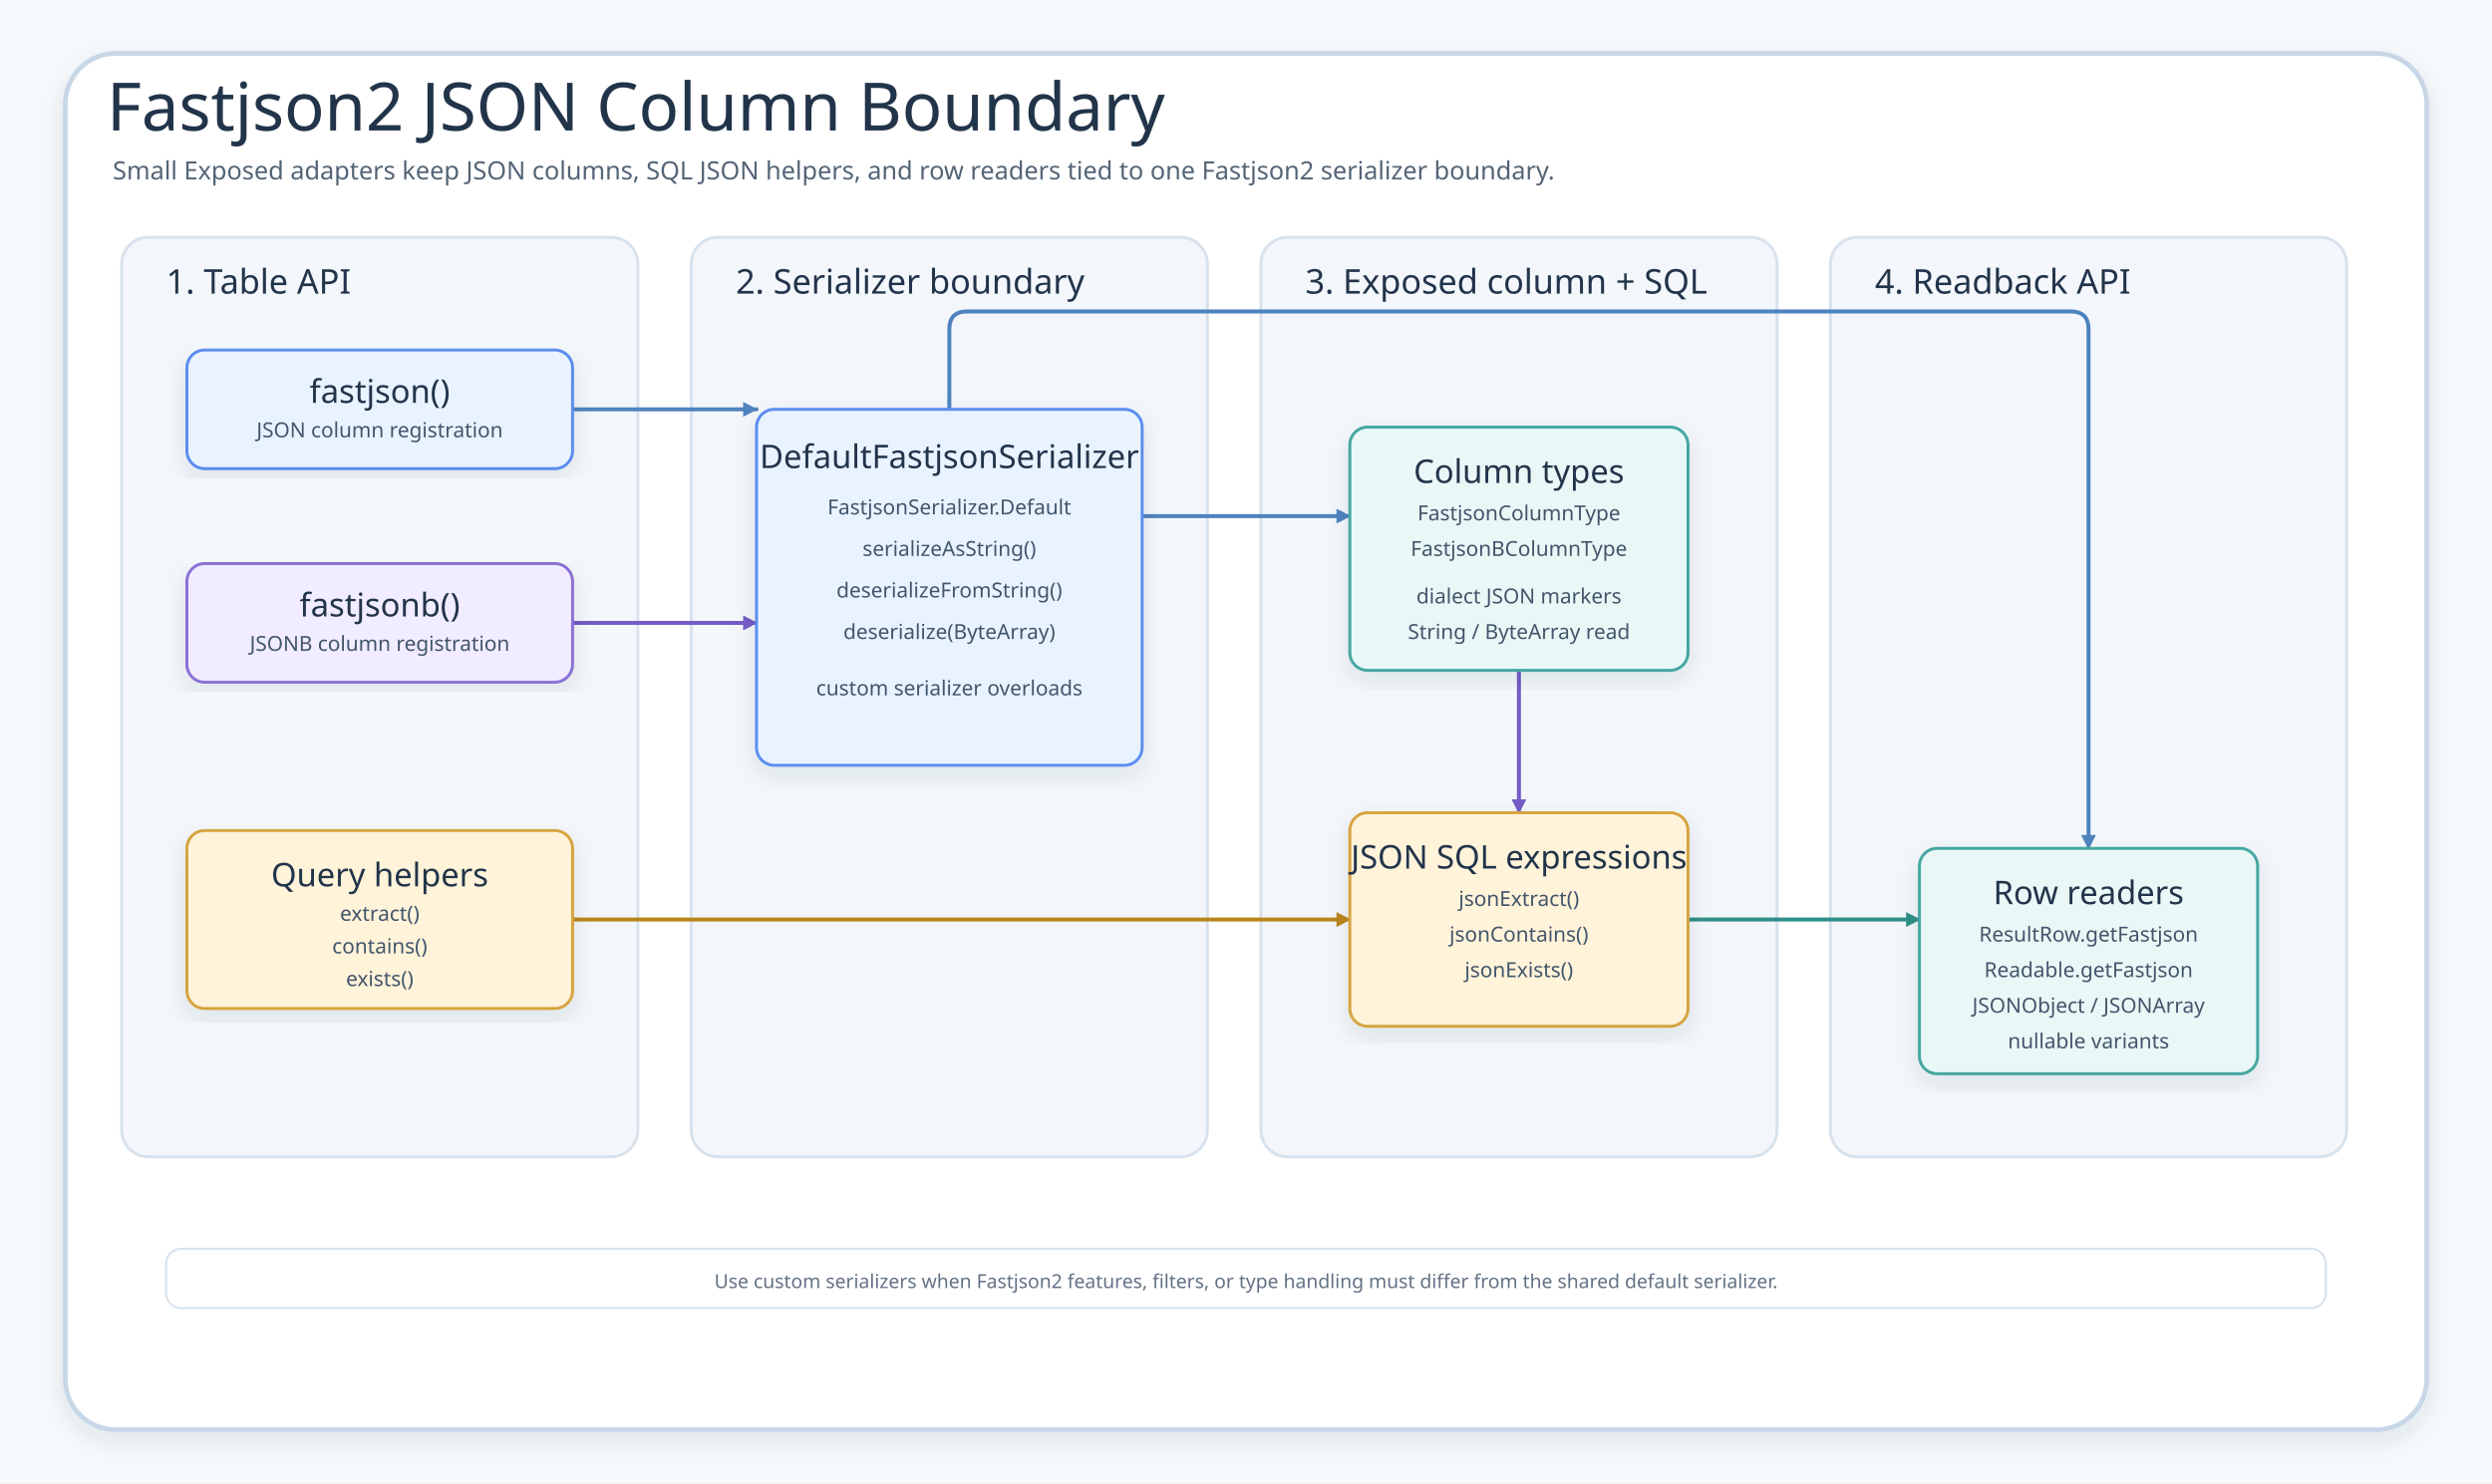
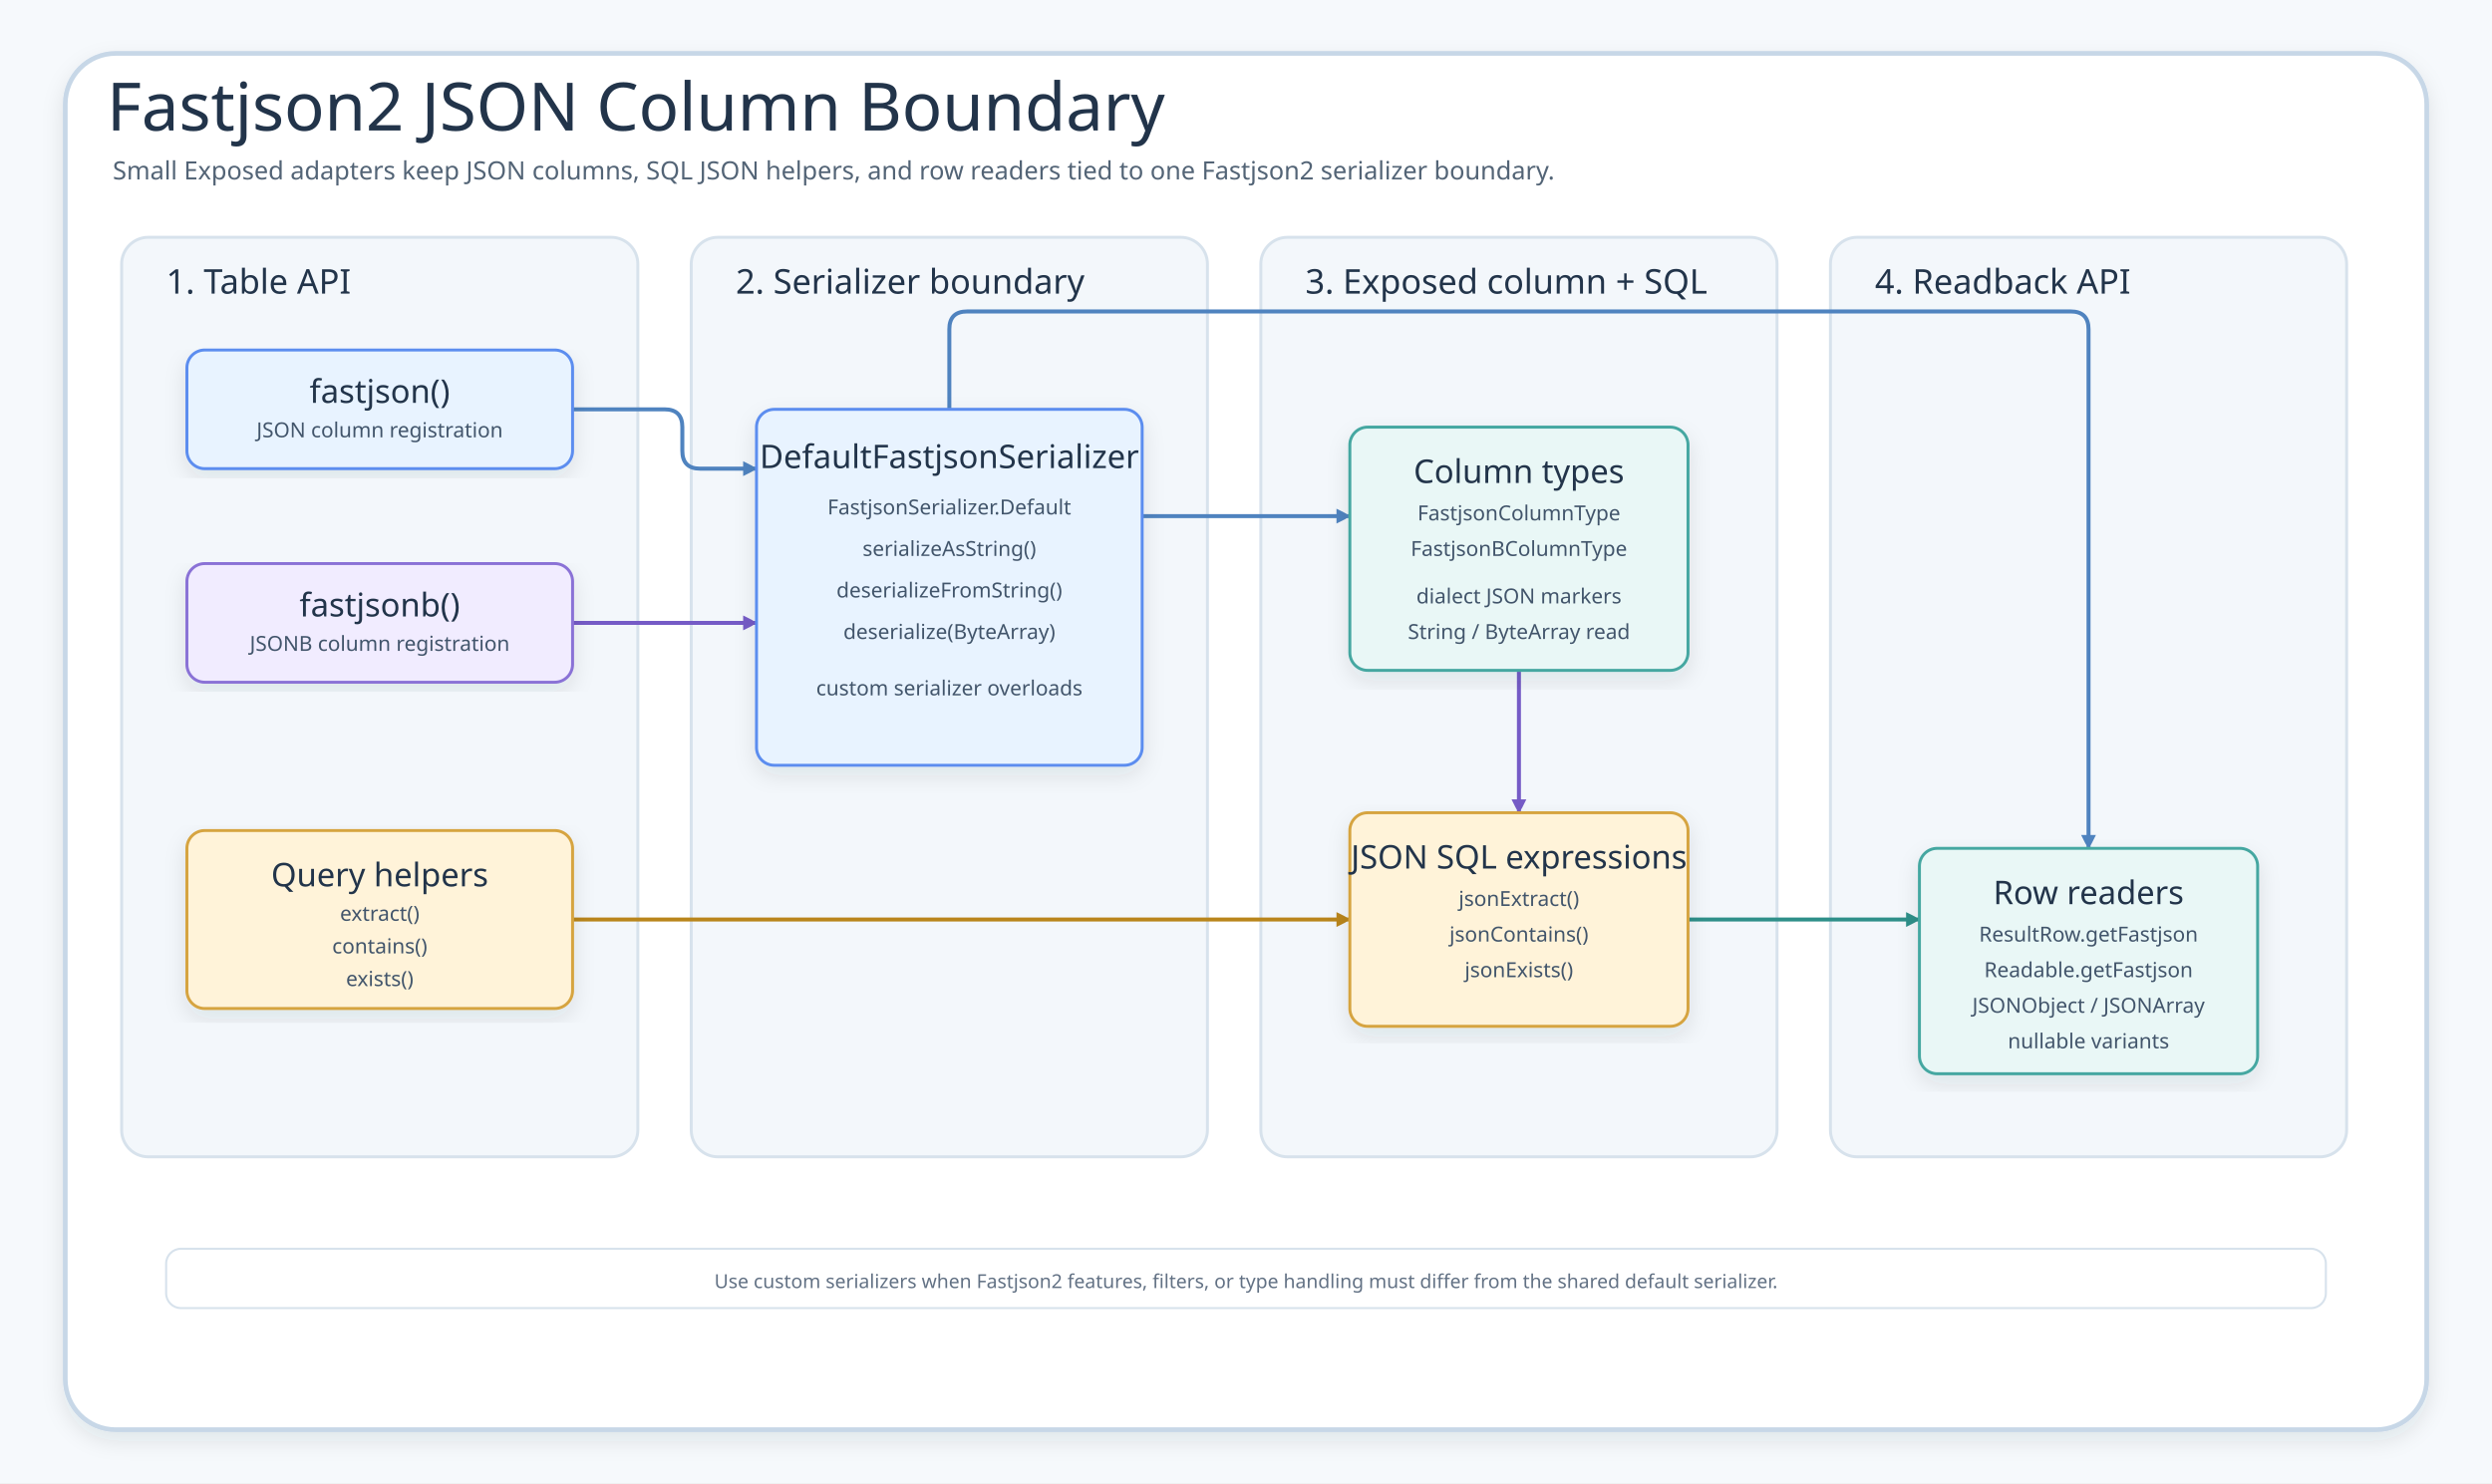
<svg xmlns="http://www.w3.org/2000/svg" width="1680" height="1000" viewBox="0 0 1680 1000" role="img" aria-labelledby="title desc">
  <defs>
    <filter id="shadow" x="-8%" y="-8%" width="116%" height="116%">
      <feDropShadow dx="0" dy="6" stdDeviation="7" flood-color="#203040" flood-opacity="0.10" />
    </filter>
    <marker id="arrow-blue" viewBox="0 0 10 10" markerWidth="10" markerHeight="10" refX="9" refY="5" orient="auto" markerUnits="userSpaceOnUse">
      <path d="M 0 0 L 5.4 2.7 Q 10 5 5.4 7.3 L 0 10" fill="#4F83BF" stroke-dasharray="none" style="stroke-dasharray:none!important" />
    </marker>
    <marker id="arrow-purple" viewBox="0 0 10 10" markerWidth="10" markerHeight="10" refX="9" refY="5" orient="auto" markerUnits="userSpaceOnUse">
      <path d="M 0 0 L 5.4 2.7 Q 10 5 5.4 7.3 L 0 10" fill="#755BC6" stroke-dasharray="none" style="stroke-dasharray:none!important" />
    </marker>
    <marker id="arrow-gold" viewBox="0 0 10 10" markerWidth="10" markerHeight="10" refX="9" refY="5" orient="auto" markerUnits="userSpaceOnUse">
      <path d="M 0 0 L 5.4 2.7 Q 10 5 5.4 7.3 L 0 10" fill="#B9851B" stroke-dasharray="none" style="stroke-dasharray:none!important" />
    </marker>
    <marker id="arrow-teal" viewBox="0 0 10 10" markerWidth="10" markerHeight="10" refX="9" refY="5" orient="auto" markerUnits="userSpaceOnUse">
      <path d="M 0 0 L 5.4 2.7 Q 10 5 5.4 7.3 L 0 10" fill="#2E8F89" stroke-dasharray="none" style="stroke-dasharray:none!important" />
    </marker>
    <style>
      .canvas{fill:#F6F9FC}.frame{fill:#FFFFFF;stroke:#C7D7E7;stroke-width:3.2;filter:url(#shadow)}
      .lane{fill:#F3F7FB;stroke:#D7E2EC;stroke-width:2}.card{filter:url(#shadow);stroke-width:2}
      .title{font-family:"Architects Daughter";font-size:45px;fill:#22344A;font-weight:400}
      .subtitle{font-family:"Comic Mono";font-size:17px;fill:#536476;font-weight:400}
      .lane-title{font-family:"Architects Daughter";font-size:23px;fill:#22344A;font-weight:400}
      .card-title{font-family:"Architects Daughter";font-size:22px;fill:#22344A;font-weight:400}
      .detail{font-family:"Comic Mono";font-size:14px;fill:#42556B;font-weight:400}
      .small{font-family:"Comic Mono";font-size:13px;fill:#627184;font-weight:400}
      .connector{fill:none;stroke-width:2.7;stroke-linejoin:round;stroke-linecap:round}
      .constraint{fill:#FFFFFF;stroke:#D7E2EC;stroke-width:1.4}
    </style>
  </defs>
  <rect class="canvas" width="1680" height="1000" />
  <rect class="frame" x="44" y="36" width="1592" height="928" rx="34" />
  <text class="title" x="72" y="88">Fastjson2 JSON Column Boundary</text>
  <text class="subtitle" x="76" y="121">Small Exposed adapters keep JSON columns, SQL JSON helpers, and row readers tied to one Fastjson2 serializer boundary.</text>
  <rect class="lane" x="82" y="160" width="348" height="620" rx="18" />
  <text class="lane-title" x="112" y="190" dominant-baseline="middle">1. Table API</text>
  <rect class="lane" x="466" y="160" width="348" height="620" rx="18" />
  <text class="lane-title" x="496" y="190" dominant-baseline="middle">2. Serializer boundary</text>
  <rect class="lane" x="850" y="160" width="348" height="620" rx="18" />
  <text class="lane-title" x="880" y="190" dominant-baseline="middle">3. Exposed column + SQL</text>
  <rect class="lane" x="1234" y="160" width="348" height="620" rx="18" />
  <text class="lane-title" x="1264" y="190" dominant-baseline="middle">4. Readback API</text>
-   <path data-edge="api-json-&gt;serializer" class="connector" d="M 386 276 L 510 276" stroke="#4F83BF" marker-end="url(#arrow-blue)" />
+   <path data-edge="api-json-&gt;serializer" class="connector" d="M 386 276 L 448 276 Q 460 276 460 288 L 460 304 Q 460 316 472 316 L 510 316" stroke="#4F83BF" marker-end="url(#arrow-blue)" />
  <path data-edge="api-jsonb-&gt;serializer" class="connector" d="M 386 420 L 510 420" stroke="#755BC6" marker-end="url(#arrow-purple)" />
  <path data-edge="api-query-&gt;sql" class="connector" d="M 386 620 L 910 620" stroke="#B9851B" marker-end="url(#arrow-gold)" />
  <path data-edge="serializer-&gt;columns" class="connector" d="M 770 348 L 910 348" stroke="#4F83BF" marker-end="url(#arrow-blue)" />
  <path data-edge="columns-&gt;sql" class="connector" d="M 1024 452 L 1024 548" stroke="#755BC6" marker-end="url(#arrow-purple)" />
  <path data-edge="sql-&gt;readers" class="connector" d="M 1138 620 L 1294 620" stroke="#2E8F89" marker-end="url(#arrow-teal)" />
  <path data-edge="serializer-&gt;readers" class="connector" d="M 640 276 L 640 222 Q 640 210 652 210 L 1396 210 Q 1408 210 1408 222 L 1408 572" stroke="#4F83BF" marker-end="url(#arrow-blue)" />
  <g id="node-api-json" data-node="api-json" transform="translate(126,236)">
    <rect class="card" x="0" y="0" width="260" height="80" rx="12" fill="#E8F3FF" stroke="#5B8DEF" />
    <text class="card-title" x="130" y="28" text-anchor="middle" dominant-baseline="middle">fastjson()</text>
    <text class="detail" x="130" y="54" text-anchor="middle" dominant-baseline="middle">JSON column registration</text>
  </g>
  <g id="node-api-jsonb" data-node="api-jsonb" transform="translate(126,380)">
    <rect class="card" x="0" y="0" width="260" height="80" rx="12" fill="#F1ECFF" stroke="#8A72D6" />
    <text class="card-title" x="130" y="28" text-anchor="middle" dominant-baseline="middle">fastjsonb()</text>
    <text class="detail" x="130" y="54" text-anchor="middle" dominant-baseline="middle">JSONB column registration</text>
  </g>
  <g id="node-api-query" data-node="api-query" transform="translate(126,560)">
    <rect class="card" x="0" y="0" width="260" height="120" rx="12" fill="#FFF3D9" stroke="#D6A441" />
    <text class="card-title" x="130" y="30" text-anchor="middle" dominant-baseline="middle">Query helpers</text>
    <text class="detail" x="130" y="56" text-anchor="middle" dominant-baseline="middle">extract()</text>
    <text class="detail" x="130" y="78" text-anchor="middle" dominant-baseline="middle">contains()</text>
    <text class="detail" x="130" y="100" text-anchor="middle" dominant-baseline="middle">exists()</text>
  </g>
  <g id="node-serializer" data-node="serializer" transform="translate(510,276)">
    <rect class="card" x="0" y="0" width="260" height="240" rx="12" fill="#E8F3FF" stroke="#5B8DEF" />
    <text class="card-title" x="130" y="32" text-anchor="middle" dominant-baseline="middle">DefaultFastjsonSerializer</text>
    <text class="detail" x="130" y="66" text-anchor="middle" dominant-baseline="middle">FastjsonSerializer.Default</text>
    <text class="detail" x="130" y="94" text-anchor="middle" dominant-baseline="middle">serializeAsString()</text>
    <text class="detail" x="130" y="122" text-anchor="middle" dominant-baseline="middle">deserializeFromString()</text>
    <text class="detail" x="130" y="150" text-anchor="middle" dominant-baseline="middle">deserialize(ByteArray)</text>
    <text class="detail" x="130" y="188" text-anchor="middle" dominant-baseline="middle">custom serializer overloads</text>
  </g>
  <g id="node-columns" data-node="columns" transform="translate(910,288)">
    <rect class="card" x="0" y="0" width="228" height="164" rx="12" fill="#E9F7F6" stroke="#45A7A1" />
    <text class="card-title" x="114" y="30" text-anchor="middle" dominant-baseline="middle">Column types</text>
    <text class="detail" x="114" y="58" text-anchor="middle" dominant-baseline="middle">FastjsonColumnType</text>
    <text class="detail" x="114" y="82" text-anchor="middle" dominant-baseline="middle">FastjsonBColumnType</text>
    <text class="detail" x="114" y="114" text-anchor="middle" dominant-baseline="middle">dialect JSON markers</text>
    <text class="detail" x="114" y="138" text-anchor="middle" dominant-baseline="middle">String / ByteArray read</text>
  </g>
  <g id="node-sql" data-node="sql" transform="translate(910,548)">
    <rect class="card" x="0" y="0" width="228" height="144" rx="12" fill="#FFF3D9" stroke="#D6A441" />
    <text class="card-title" x="114" y="30" text-anchor="middle" dominant-baseline="middle">JSON SQL expressions</text>
    <text class="detail" x="114" y="58" text-anchor="middle" dominant-baseline="middle">jsonExtract()</text>
    <text class="detail" x="114" y="82" text-anchor="middle" dominant-baseline="middle">jsonContains()</text>
    <text class="detail" x="114" y="106" text-anchor="middle" dominant-baseline="middle">jsonExists()</text>
  </g>
  <g id="node-readers" data-node="readers" transform="translate(1294,572)">
    <rect class="card" x="0" y="0" width="228" height="152" rx="12" fill="#E9F7F6" stroke="#45A7A1" />
    <text class="card-title" x="114" y="30" text-anchor="middle" dominant-baseline="middle">Row readers</text>
    <text class="detail" x="114" y="58" text-anchor="middle" dominant-baseline="middle">ResultRow.getFastjson</text>
    <text class="detail" x="114" y="82" text-anchor="middle" dominant-baseline="middle">Readable.getFastjson</text>
    <text class="detail" x="114" y="106" text-anchor="middle" dominant-baseline="middle">JSONObject / JSONArray</text>
    <text class="detail" x="114" y="130" text-anchor="middle" dominant-baseline="middle">nullable variants</text>
  </g>
  <g transform="translate(112,842)">
    <rect class="constraint" x="0" y="0" width="1456" height="40" rx="10" />
    <text class="small" x="728" y="22" text-anchor="middle" dominant-baseline="middle">Use custom serializers when Fastjson2 features, filters, or type handling must differ from the shared default serializer.</text>
  </g>
</svg>
